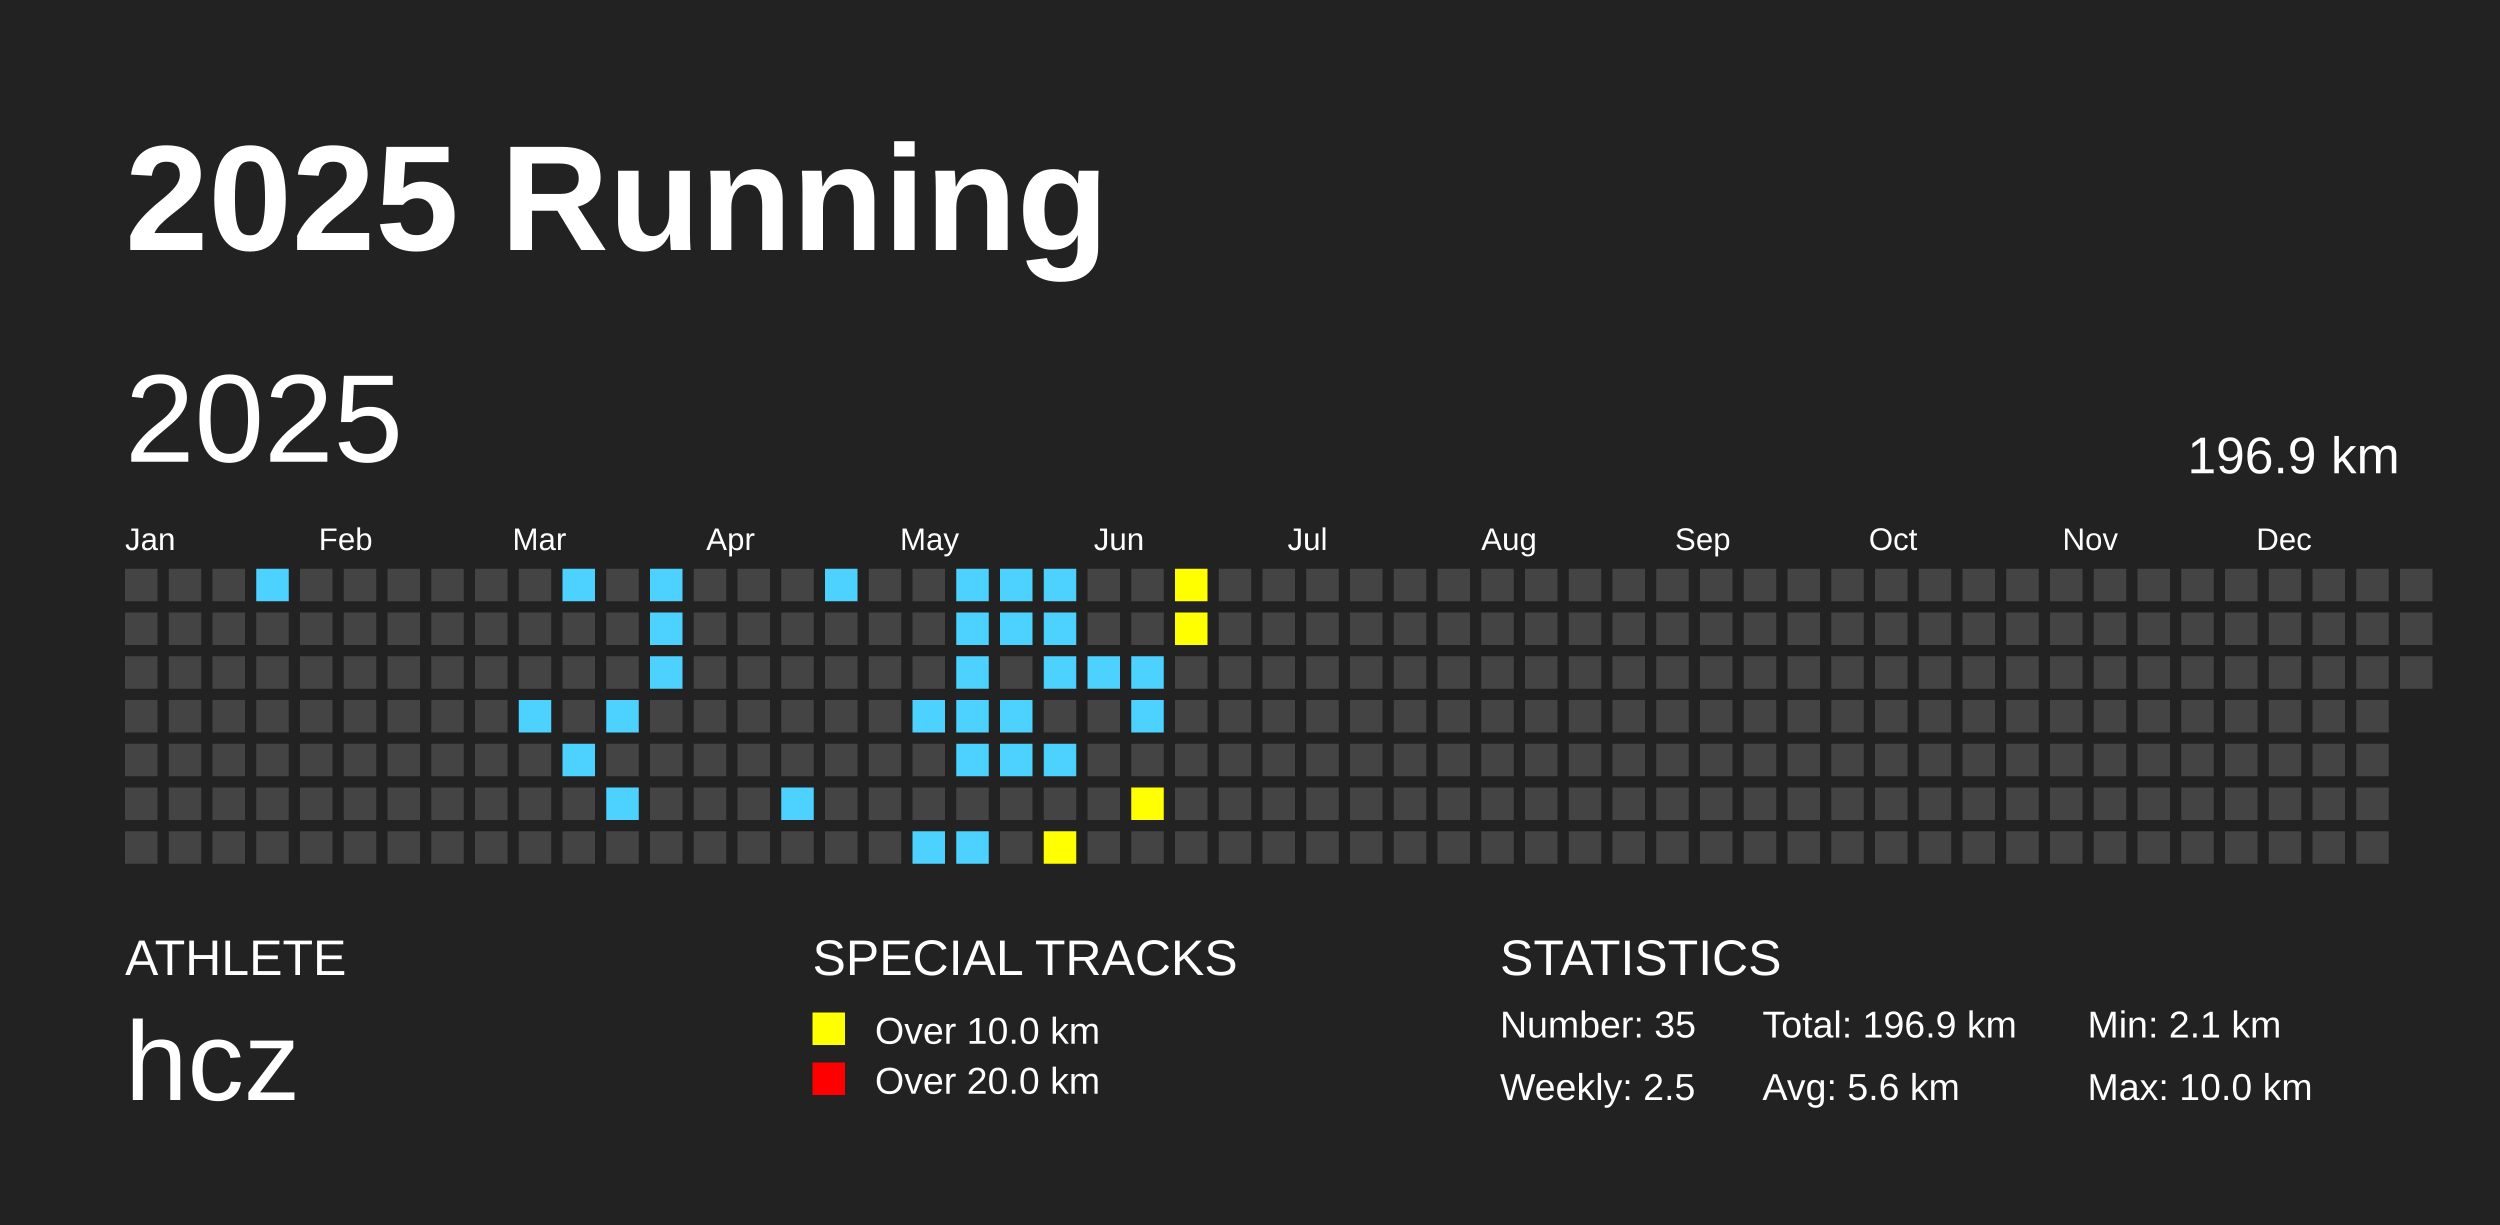
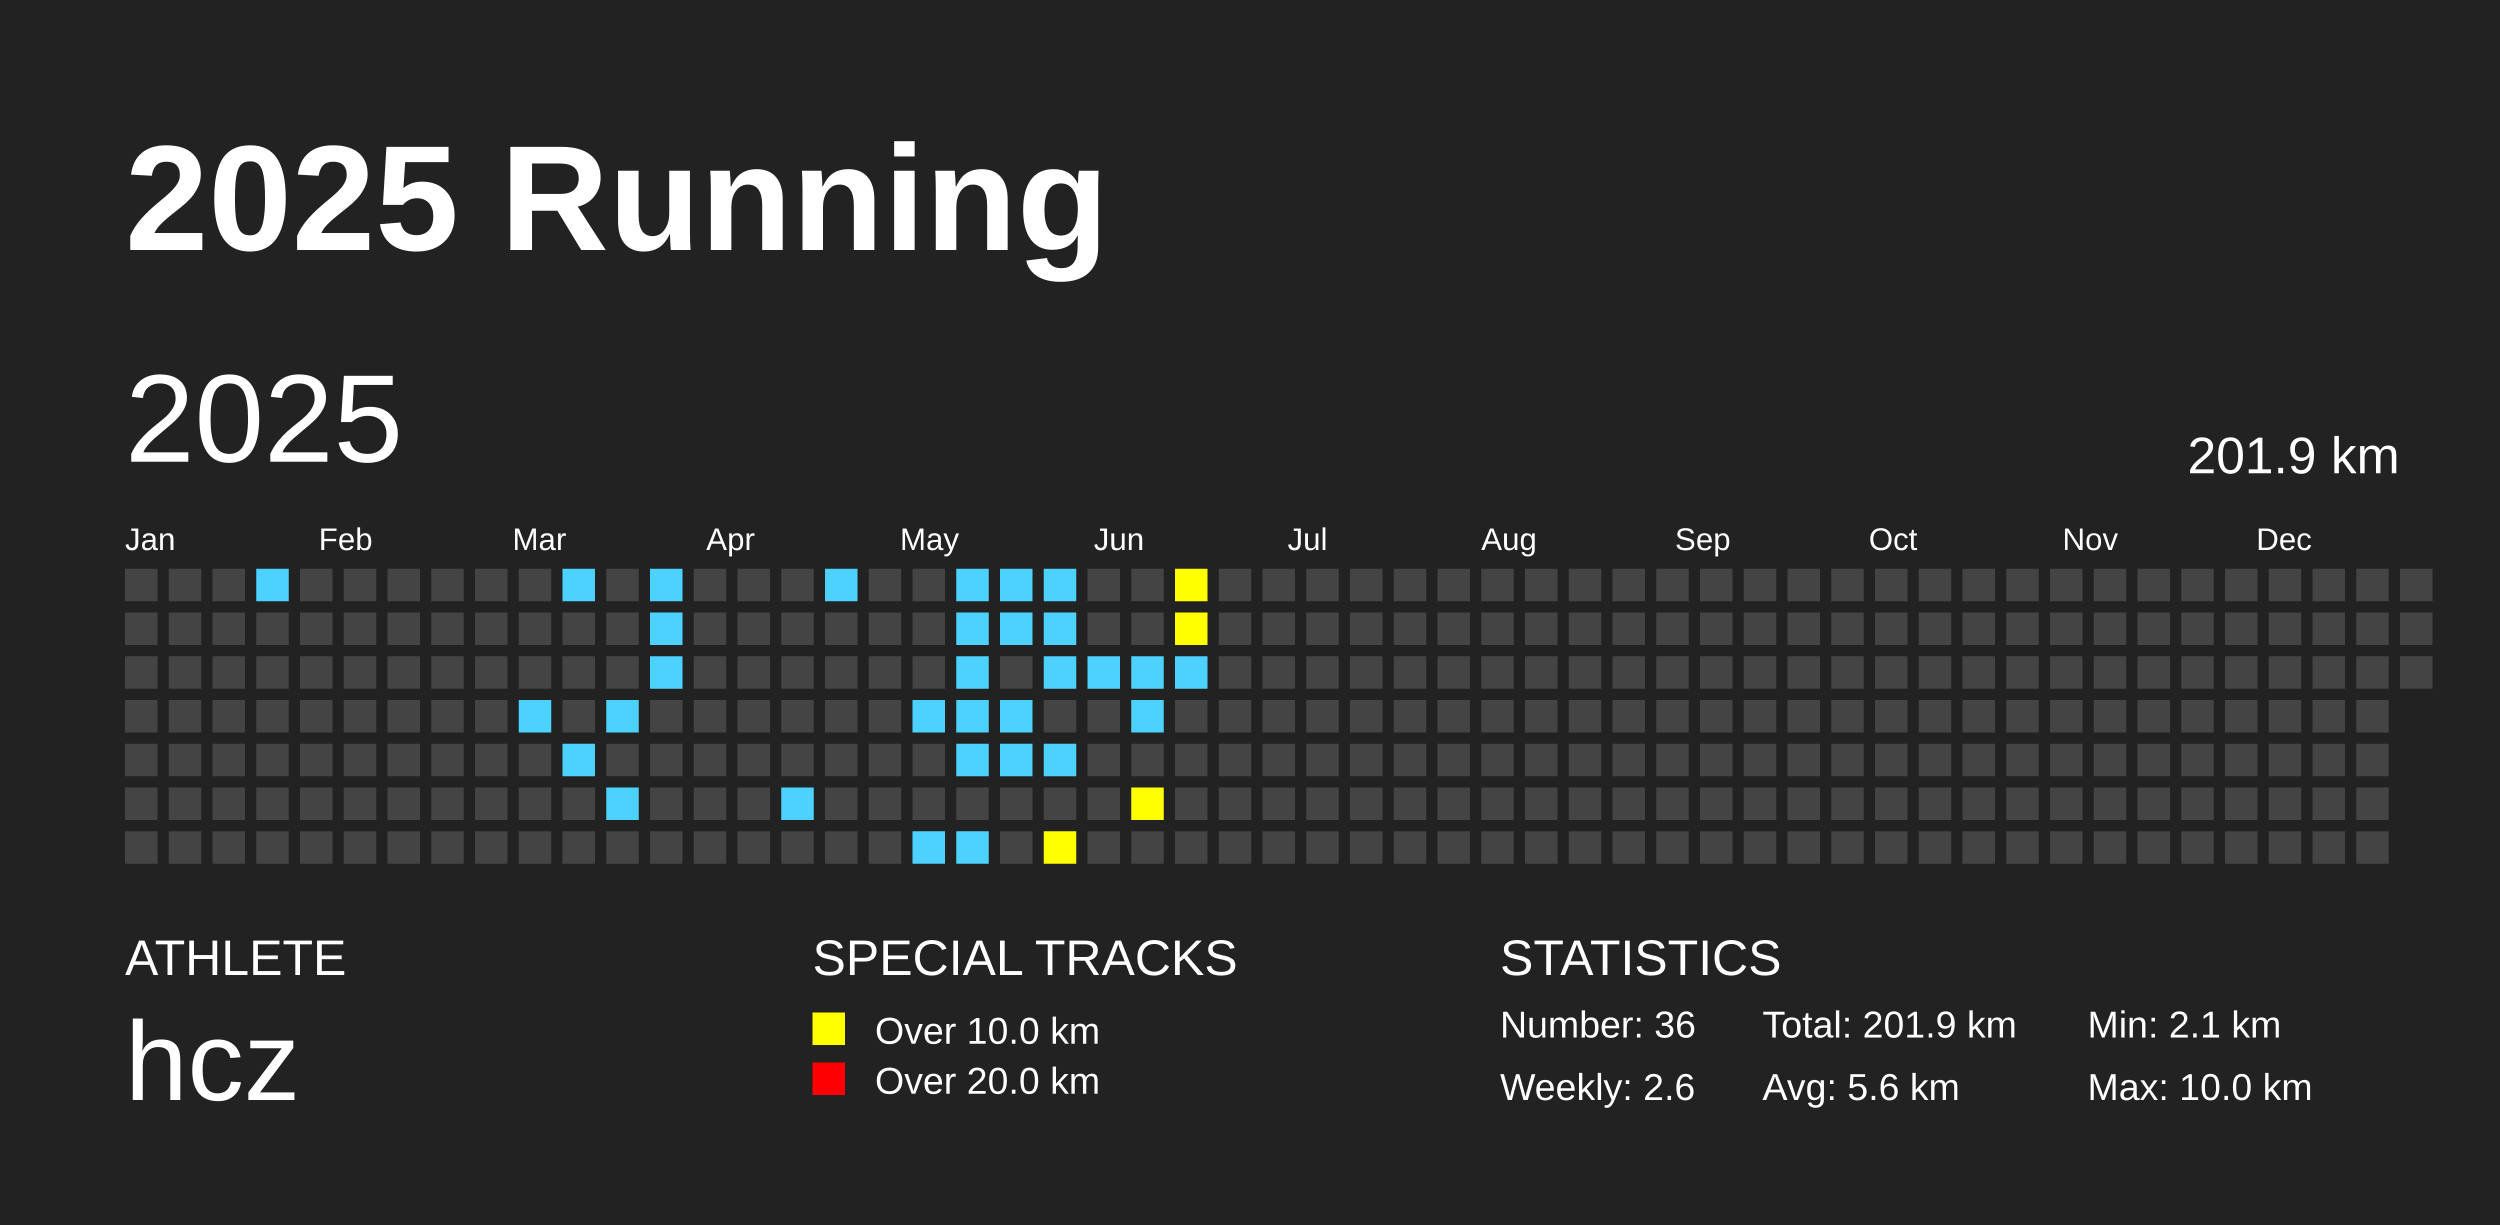
<svg xmlns="http://www.w3.org/2000/svg" baseProfile="full" height="98mm" version="1.1" viewBox="0,0,200,98" width="200mm">
  <defs />
  <rect fill="#222222" height="98" width="200" x="0" y="0" />
  <text fill="#FFFFFF" style="font-size:12px; font-family:Arial; font-weight:bold;" x="10" y="20">2025 Running</text>
  <text fill="#FFFFFF" style="font-size:4px; font-family:Arial" x="10" y="78">ATHLETE</text>
  <text fill="#FFFFFF" style="font-size:9px; font-family:Arial" x="10" y="88">hcz</text>
  <text fill="#FFFFFF" style="font-size:4px; font-family:Arial" x="65" y="78">SPECIAL TRACKS</text>
  <rect fill="yellow" height="2.6" width="2.6" x="65" y="81" />
  <text fill="#FFFFFF" style="font-size:3px; font-family:Arial" x="70" y="83.5">Over 10.0 km</text>
  <rect fill="red" height="2.6" width="2.6" x="65" y="85" />
  <text fill="#FFFFFF" style="font-size:3px; font-family:Arial" x="70" y="87.5">Over 20.0 km</text>
  <text fill="#FFFFFF" style="font-size:4px; font-family:Arial" x="120" y="78">STATISTICS</text>
-   <text fill="#FFFFFF" style="font-size:3px; font-family:Arial" x="120" y="83">Number: 35</text>
-   <text fill="#FFFFFF" style="font-size:3px; font-family:Arial" x="120" y="88">Weekly: 2.5</text>
-   <text fill="#FFFFFF" style="font-size:3px; font-family:Arial" x="141" y="83">Total: 196.9 km</text>
+   <text fill="#FFFFFF" style="font-size:3px; font-family:Arial" x="120" y="83">Number: 36</text>
+   <text fill="#FFFFFF" style="font-size:3px; font-family:Arial" x="120" y="88">Weekly: 2.6</text>
+   <text fill="#FFFFFF" style="font-size:3px; font-family:Arial" x="141" y="83">Total: 201.9 km</text>
  <text fill="#FFFFFF" style="font-size:3px; font-family:Arial" x="141" y="88">Avg: 5.6 km</text>
  <text fill="#FFFFFF" style="font-size:3px; font-family:Arial" x="167" y="83">Min: 2.1 km</text>
  <text fill="#FFFFFF" style="font-size:3px; font-family:Arial" x="167" y="88">Max: 10.0 km</text>
  <text dominant-baseline="hanging" fill="#FFFFFF" style="font-size:10.0px; font-family:Arial;" x="10" y="30">2025</text>
-   <text dominant-baseline="hanging" fill="#FFFFFF" style="font-size:4.125px; font-family:Arial;" x="175" y="35">196.9 km</text>
+   <text dominant-baseline="hanging" fill="#FFFFFF" style="font-size:4.125px; font-family:Arial;" x="175" y="35">201.9 km</text>
  <text fill="#FFFFFF" style="font-size:2.5px; font-family:Arial" x="10.0" y="44">Jan</text>
  <text fill="#FFFFFF" style="font-size:2.5px; font-family:Arial" x="25.5" y="44">Feb</text>
  <text fill="#FFFFFF" style="font-size:2.5px; font-family:Arial" x="41.0" y="44">Mar</text>
  <text fill="#FFFFFF" style="font-size:2.5px; font-family:Arial" x="56.5" y="44">Apr</text>
  <text fill="#FFFFFF" style="font-size:2.5px; font-family:Arial" x="72.0" y="44">May</text>
  <text fill="#FFFFFF" style="font-size:2.5px; font-family:Arial" x="87.5" y="44">Jun</text>
  <text fill="#FFFFFF" style="font-size:2.5px; font-family:Arial" x="103.0" y="44">Jul</text>
  <text fill="#FFFFFF" style="font-size:2.5px; font-family:Arial" x="118.5" y="44">Aug</text>
  <text fill="#FFFFFF" style="font-size:2.5px; font-family:Arial" x="134.0" y="44">Sep</text>
  <text fill="#FFFFFF" style="font-size:2.5px; font-family:Arial" x="149.5" y="44">Oct</text>
  <text fill="#FFFFFF" style="font-size:2.5px; font-family:Arial" x="165.0" y="44">Nov</text>
  <text fill="#FFFFFF" style="font-size:2.5px; font-family:Arial" x="180.5" y="44">Dec</text>
  <rect fill="#444444" height="2.6" width="2.6" x="10.0" y="45.5" />
  <rect fill="#444444" height="2.6" width="2.6" x="10.0" y="49.0" />
  <rect fill="#444444" height="2.6" width="2.6" x="10.0" y="52.5" />
  <rect fill="#444444" height="2.6" width="2.6" x="10.0" y="56.0" />
  <rect fill="#444444" height="2.6" width="2.6" x="10.0" y="59.5" />
  <rect fill="#444444" height="2.6" width="2.6" x="10.0" y="63.0" />
  <rect fill="#444444" height="2.6" width="2.6" x="10.0" y="66.5" />
  <rect fill="#444444" height="2.6" width="2.6" x="13.5" y="45.5" />
  <rect fill="#444444" height="2.6" width="2.6" x="13.5" y="49.0" />
  <rect fill="#444444" height="2.6" width="2.6" x="13.5" y="52.5" />
  <rect fill="#444444" height="2.6" width="2.6" x="13.5" y="56.0" />
  <rect fill="#444444" height="2.6" width="2.6" x="13.5" y="59.5" />
  <rect fill="#444444" height="2.6" width="2.6" x="13.5" y="63.0" />
  <rect fill="#444444" height="2.6" width="2.6" x="13.5" y="66.5" />
  <rect fill="#444444" height="2.6" width="2.6" x="17.0" y="45.5" />
  <rect fill="#444444" height="2.6" width="2.6" x="17.0" y="49.0" />
  <rect fill="#444444" height="2.6" width="2.6" x="17.0" y="52.5" />
  <rect fill="#444444" height="2.6" width="2.6" x="17.0" y="56.0" />
  <rect fill="#444444" height="2.6" width="2.6" x="17.0" y="59.5" />
  <rect fill="#444444" height="2.6" width="2.6" x="17.0" y="63.0" />
  <rect fill="#444444" height="2.6" width="2.6" x="17.0" y="66.5" />
  <rect fill="#4DD2FF" height="2.6" width="2.6" x="20.5" y="45.5" />
  <rect fill="#444444" height="2.6" width="2.6" x="20.5" y="49.0" />
  <rect fill="#444444" height="2.6" width="2.6" x="20.5" y="52.5" />
  <rect fill="#444444" height="2.6" width="2.6" x="20.5" y="56.0" />
  <rect fill="#444444" height="2.6" width="2.6" x="20.5" y="59.5" />
  <rect fill="#444444" height="2.6" width="2.6" x="20.5" y="63.0" />
  <rect fill="#444444" height="2.6" width="2.6" x="20.5" y="66.5" />
  <rect fill="#444444" height="2.6" width="2.6" x="24.0" y="45.5" />
  <rect fill="#444444" height="2.6" width="2.6" x="24.0" y="49.0" />
  <rect fill="#444444" height="2.6" width="2.6" x="24.0" y="52.5" />
  <rect fill="#444444" height="2.6" width="2.6" x="24.0" y="56.0" />
  <rect fill="#444444" height="2.6" width="2.6" x="24.0" y="59.5" />
  <rect fill="#444444" height="2.6" width="2.6" x="24.0" y="63.0" />
  <rect fill="#444444" height="2.6" width="2.6" x="24.0" y="66.5" />
  <rect fill="#444444" height="2.6" width="2.6" x="27.5" y="45.5" />
  <rect fill="#444444" height="2.6" width="2.6" x="27.5" y="49.0" />
  <rect fill="#444444" height="2.6" width="2.6" x="27.5" y="52.5" />
  <rect fill="#444444" height="2.6" width="2.6" x="27.5" y="56.0" />
  <rect fill="#444444" height="2.6" width="2.6" x="27.5" y="59.5" />
  <rect fill="#444444" height="2.6" width="2.6" x="27.5" y="63.0" />
  <rect fill="#444444" height="2.6" width="2.6" x="27.5" y="66.5" />
  <rect fill="#444444" height="2.6" width="2.6" x="31.0" y="45.5" />
  <rect fill="#444444" height="2.6" width="2.6" x="31.0" y="49.0" />
  <rect fill="#444444" height="2.6" width="2.6" x="31.0" y="52.5" />
  <rect fill="#444444" height="2.6" width="2.6" x="31.0" y="56.0" />
  <rect fill="#444444" height="2.6" width="2.6" x="31.0" y="59.5" />
  <rect fill="#444444" height="2.6" width="2.6" x="31.0" y="63.0" />
  <rect fill="#444444" height="2.6" width="2.6" x="31.0" y="66.5" />
  <rect fill="#444444" height="2.6" width="2.6" x="34.5" y="45.5" />
  <rect fill="#444444" height="2.6" width="2.6" x="34.5" y="49.0" />
  <rect fill="#444444" height="2.6" width="2.6" x="34.5" y="52.5" />
  <rect fill="#444444" height="2.6" width="2.6" x="34.5" y="56.0" />
  <rect fill="#444444" height="2.6" width="2.6" x="34.5" y="59.5" />
  <rect fill="#444444" height="2.6" width="2.6" x="34.5" y="63.0" />
  <rect fill="#444444" height="2.6" width="2.6" x="34.5" y="66.5" />
  <rect fill="#444444" height="2.6" width="2.6" x="38.0" y="45.5" />
  <rect fill="#444444" height="2.6" width="2.6" x="38.0" y="49.0" />
  <rect fill="#444444" height="2.6" width="2.6" x="38.0" y="52.5" />
  <rect fill="#444444" height="2.6" width="2.6" x="38.0" y="56.0" />
  <rect fill="#444444" height="2.6" width="2.6" x="38.0" y="59.5" />
  <rect fill="#444444" height="2.6" width="2.6" x="38.0" y="63.0" />
  <rect fill="#444444" height="2.6" width="2.6" x="38.0" y="66.5" />
  <rect fill="#444444" height="2.6" width="2.6" x="41.5" y="45.5" />
  <rect fill="#444444" height="2.6" width="2.6" x="41.5" y="49.0" />
  <rect fill="#444444" height="2.6" width="2.6" x="41.5" y="52.5" />
  <rect fill="#4DD2FF" height="2.6" width="2.6" x="41.5" y="56.0" />
  <rect fill="#444444" height="2.6" width="2.6" x="41.5" y="59.5" />
  <rect fill="#444444" height="2.6" width="2.6" x="41.5" y="63.0" />
  <rect fill="#444444" height="2.6" width="2.6" x="41.5" y="66.5" />
  <rect fill="#4DD2FF" height="2.6" width="2.6" x="45.0" y="45.5" />
  <rect fill="#444444" height="2.6" width="2.6" x="45.0" y="49.0" />
  <rect fill="#444444" height="2.6" width="2.6" x="45.0" y="52.5" />
  <rect fill="#444444" height="2.6" width="2.6" x="45.0" y="56.0" />
  <rect fill="#4DD2FF" height="2.6" width="2.6" x="45.0" y="59.5" />
  <rect fill="#444444" height="2.6" width="2.6" x="45.0" y="63.0" />
  <rect fill="#444444" height="2.6" width="2.6" x="45.0" y="66.5" />
  <rect fill="#444444" height="2.6" width="2.6" x="48.5" y="45.5" />
  <rect fill="#444444" height="2.6" width="2.6" x="48.5" y="49.0" />
  <rect fill="#444444" height="2.6" width="2.6" x="48.5" y="52.5" />
  <rect fill="#4DD2FF" height="2.6" width="2.6" x="48.5" y="56.0" />
  <rect fill="#444444" height="2.6" width="2.6" x="48.5" y="59.5" />
  <rect fill="#4DD2FF" height="2.6" width="2.6" x="48.5" y="63.0" />
  <rect fill="#444444" height="2.6" width="2.6" x="48.5" y="66.5" />
  <rect fill="#4DD2FF" height="2.6" width="2.6" x="52.0" y="45.5" />
  <rect fill="#4DD2FF" height="2.6" width="2.6" x="52.0" y="49.0" />
  <rect fill="#4DD2FF" height="2.6" width="2.6" x="52.0" y="52.5" />
  <rect fill="#444444" height="2.6" width="2.6" x="52.0" y="56.0" />
  <rect fill="#444444" height="2.6" width="2.6" x="52.0" y="59.5" />
  <rect fill="#444444" height="2.6" width="2.6" x="52.0" y="63.0" />
  <rect fill="#444444" height="2.6" width="2.6" x="52.0" y="66.5" />
  <rect fill="#444444" height="2.6" width="2.6" x="55.5" y="45.5" />
  <rect fill="#444444" height="2.6" width="2.6" x="55.5" y="49.0" />
  <rect fill="#444444" height="2.6" width="2.6" x="55.5" y="52.5" />
  <rect fill="#444444" height="2.6" width="2.6" x="55.5" y="56.0" />
  <rect fill="#444444" height="2.6" width="2.6" x="55.5" y="59.5" />
  <rect fill="#444444" height="2.6" width="2.6" x="55.5" y="63.0" />
  <rect fill="#444444" height="2.6" width="2.6" x="55.5" y="66.5" />
  <rect fill="#444444" height="2.6" width="2.6" x="59.0" y="45.5" />
  <rect fill="#444444" height="2.6" width="2.6" x="59.0" y="49.0" />
  <rect fill="#444444" height="2.6" width="2.6" x="59.0" y="52.5" />
  <rect fill="#444444" height="2.6" width="2.6" x="59.0" y="56.0" />
  <rect fill="#444444" height="2.6" width="2.6" x="59.0" y="59.5" />
  <rect fill="#444444" height="2.6" width="2.6" x="59.0" y="63.0" />
  <rect fill="#444444" height="2.6" width="2.6" x="59.0" y="66.5" />
  <rect fill="#444444" height="2.6" width="2.6" x="62.5" y="45.5" />
  <rect fill="#444444" height="2.6" width="2.6" x="62.5" y="49.0" />
  <rect fill="#444444" height="2.6" width="2.6" x="62.5" y="52.5" />
  <rect fill="#444444" height="2.6" width="2.6" x="62.5" y="56.0" />
  <rect fill="#444444" height="2.6" width="2.6" x="62.5" y="59.5" />
  <rect fill="#4DD2FF" height="2.6" width="2.6" x="62.5" y="63.0" />
  <rect fill="#444444" height="2.6" width="2.6" x="62.5" y="66.5" />
  <rect fill="#4DD2FF" height="2.6" width="2.6" x="66.0" y="45.5" />
  <rect fill="#444444" height="2.6" width="2.6" x="66.0" y="49.0" />
  <rect fill="#444444" height="2.6" width="2.6" x="66.0" y="52.5" />
  <rect fill="#444444" height="2.6" width="2.6" x="66.0" y="56.0" />
  <rect fill="#444444" height="2.6" width="2.6" x="66.0" y="59.5" />
  <rect fill="#444444" height="2.6" width="2.6" x="66.0" y="63.0" />
  <rect fill="#444444" height="2.6" width="2.6" x="66.0" y="66.5" />
  <rect fill="#444444" height="2.6" width="2.6" x="69.5" y="45.5" />
  <rect fill="#444444" height="2.6" width="2.6" x="69.5" y="49.0" />
  <rect fill="#444444" height="2.6" width="2.6" x="69.5" y="52.5" />
  <rect fill="#444444" height="2.6" width="2.6" x="69.5" y="56.0" />
  <rect fill="#444444" height="2.6" width="2.6" x="69.5" y="59.5" />
  <rect fill="#444444" height="2.6" width="2.6" x="69.5" y="63.0" />
  <rect fill="#444444" height="2.6" width="2.6" x="69.5" y="66.5" />
  <rect fill="#444444" height="2.6" width="2.6" x="73.0" y="45.5" />
  <rect fill="#444444" height="2.6" width="2.6" x="73.0" y="49.0" />
  <rect fill="#444444" height="2.6" width="2.6" x="73.0" y="52.5" />
  <rect fill="#4DD2FF" height="2.6" width="2.6" x="73.0" y="56.0" />
  <rect fill="#444444" height="2.6" width="2.6" x="73.0" y="59.5" />
  <rect fill="#444444" height="2.6" width="2.6" x="73.0" y="63.0" />
  <rect fill="#4DD2FF" height="2.6" width="2.6" x="73.0" y="66.5" />
  <rect fill="#4DD2FF" height="2.6" width="2.6" x="76.5" y="45.5" />
  <rect fill="#4DD2FF" height="2.6" width="2.6" x="76.5" y="49.0" />
  <rect fill="#4DD2FF" height="2.6" width="2.6" x="76.5" y="52.5" />
  <rect fill="#4DD2FF" height="2.6" width="2.6" x="76.5" y="56.0" />
  <rect fill="#4DD2FF" height="2.6" width="2.6" x="76.5" y="59.5" />
  <rect fill="#444444" height="2.6" width="2.6" x="76.5" y="63.0" />
  <rect fill="#4DD2FF" height="2.6" width="2.6" x="76.5" y="66.5" />
  <rect fill="#4DD2FF" height="2.6" width="2.6" x="80.0" y="45.5" />
  <rect fill="#4DD2FF" height="2.6" width="2.6" x="80.0" y="49.0" />
  <rect fill="#444444" height="2.6" width="2.6" x="80.0" y="52.5" />
  <rect fill="#4DD2FF" height="2.6" width="2.6" x="80.0" y="56.0" />
  <rect fill="#4DD2FF" height="2.6" width="2.6" x="80.0" y="59.5" />
  <rect fill="#444444" height="2.6" width="2.6" x="80.0" y="63.0" />
  <rect fill="#444444" height="2.6" width="2.6" x="80.0" y="66.5" />
  <rect fill="#4DD2FF" height="2.6" width="2.6" x="83.5" y="45.5" />
  <rect fill="#4DD2FF" height="2.6" width="2.6" x="83.5" y="49.0" />
  <rect fill="#4DD2FF" height="2.6" width="2.6" x="83.5" y="52.5" />
  <rect fill="#444444" height="2.6" width="2.6" x="83.5" y="56.0" />
  <rect fill="#4DD2FF" height="2.6" width="2.6" x="83.5" y="59.5" />
  <rect fill="#444444" height="2.6" width="2.6" x="83.5" y="63.0" />
  <rect fill="yellow" height="2.6" width="2.6" x="83.5" y="66.5" />
  <rect fill="#444444" height="2.6" width="2.6" x="87.0" y="45.5" />
  <rect fill="#444444" height="2.6" width="2.6" x="87.0" y="49.0" />
  <rect fill="#4DD2FF" height="2.6" width="2.6" x="87.0" y="52.5" />
  <rect fill="#444444" height="2.6" width="2.6" x="87.0" y="56.0" />
  <rect fill="#444444" height="2.6" width="2.6" x="87.0" y="59.5" />
  <rect fill="#444444" height="2.6" width="2.6" x="87.0" y="63.0" />
  <rect fill="#444444" height="2.6" width="2.6" x="87.0" y="66.5" />
  <rect fill="#444444" height="2.6" width="2.6" x="90.5" y="45.5" />
  <rect fill="#444444" height="2.6" width="2.6" x="90.5" y="49.0" />
  <rect fill="#4DD2FF" height="2.6" width="2.6" x="90.5" y="52.5" />
  <rect fill="#4DD2FF" height="2.6" width="2.6" x="90.5" y="56.0" />
  <rect fill="#444444" height="2.6" width="2.6" x="90.5" y="59.5" />
  <rect fill="yellow" height="2.6" width="2.6" x="90.5" y="63.0" />
  <rect fill="#444444" height="2.6" width="2.6" x="90.5" y="66.5" />
  <rect fill="yellow" height="2.6" width="2.6" x="94.0" y="45.5" />
  <rect fill="yellow" height="2.6" width="2.6" x="94.0" y="49.0" />
-   <rect fill="#444444" height="2.6" width="2.6" x="94.0" y="52.5" />
+   <rect fill="#4DD2FF" height="2.6" width="2.6" x="94.0" y="52.5" />
  <rect fill="#444444" height="2.6" width="2.6" x="94.0" y="56.0" />
  <rect fill="#444444" height="2.6" width="2.6" x="94.0" y="59.5" />
  <rect fill="#444444" height="2.6" width="2.6" x="94.0" y="63.0" />
  <rect fill="#444444" height="2.6" width="2.6" x="94.0" y="66.5" />
  <rect fill="#444444" height="2.6" width="2.6" x="97.5" y="45.5" />
  <rect fill="#444444" height="2.6" width="2.6" x="97.5" y="49.0" />
  <rect fill="#444444" height="2.6" width="2.6" x="97.5" y="52.5" />
  <rect fill="#444444" height="2.6" width="2.6" x="97.5" y="56.0" />
  <rect fill="#444444" height="2.6" width="2.6" x="97.5" y="59.5" />
  <rect fill="#444444" height="2.6" width="2.6" x="97.5" y="63.0" />
  <rect fill="#444444" height="2.6" width="2.6" x="97.5" y="66.5" />
  <rect fill="#444444" height="2.6" width="2.6" x="101.0" y="45.5" />
  <rect fill="#444444" height="2.6" width="2.6" x="101.0" y="49.0" />
  <rect fill="#444444" height="2.6" width="2.6" x="101.0" y="52.5" />
  <rect fill="#444444" height="2.6" width="2.6" x="101.0" y="56.0" />
  <rect fill="#444444" height="2.6" width="2.6" x="101.0" y="59.5" />
  <rect fill="#444444" height="2.6" width="2.6" x="101.0" y="63.0" />
  <rect fill="#444444" height="2.6" width="2.6" x="101.0" y="66.5" />
  <rect fill="#444444" height="2.6" width="2.6" x="104.5" y="45.5" />
  <rect fill="#444444" height="2.6" width="2.6" x="104.5" y="49.0" />
  <rect fill="#444444" height="2.6" width="2.6" x="104.5" y="52.5" />
  <rect fill="#444444" height="2.6" width="2.6" x="104.5" y="56.0" />
  <rect fill="#444444" height="2.6" width="2.6" x="104.5" y="59.5" />
  <rect fill="#444444" height="2.6" width="2.6" x="104.5" y="63.0" />
  <rect fill="#444444" height="2.6" width="2.6" x="104.5" y="66.5" />
  <rect fill="#444444" height="2.6" width="2.6" x="108.0" y="45.5" />
  <rect fill="#444444" height="2.6" width="2.6" x="108.0" y="49.0" />
  <rect fill="#444444" height="2.6" width="2.6" x="108.0" y="52.5" />
  <rect fill="#444444" height="2.6" width="2.6" x="108.0" y="56.0" />
  <rect fill="#444444" height="2.6" width="2.6" x="108.0" y="59.5" />
  <rect fill="#444444" height="2.6" width="2.6" x="108.0" y="63.0" />
  <rect fill="#444444" height="2.6" width="2.6" x="108.0" y="66.5" />
  <rect fill="#444444" height="2.6" width="2.6" x="111.5" y="45.5" />
  <rect fill="#444444" height="2.6" width="2.6" x="111.5" y="49.0" />
  <rect fill="#444444" height="2.6" width="2.6" x="111.5" y="52.5" />
  <rect fill="#444444" height="2.6" width="2.6" x="111.5" y="56.0" />
  <rect fill="#444444" height="2.6" width="2.6" x="111.5" y="59.5" />
  <rect fill="#444444" height="2.6" width="2.6" x="111.5" y="63.0" />
  <rect fill="#444444" height="2.6" width="2.6" x="111.5" y="66.5" />
  <rect fill="#444444" height="2.6" width="2.6" x="115.0" y="45.5" />
  <rect fill="#444444" height="2.6" width="2.6" x="115.0" y="49.0" />
  <rect fill="#444444" height="2.6" width="2.6" x="115.0" y="52.5" />
  <rect fill="#444444" height="2.6" width="2.6" x="115.0" y="56.0" />
  <rect fill="#444444" height="2.6" width="2.6" x="115.0" y="59.5" />
  <rect fill="#444444" height="2.6" width="2.6" x="115.0" y="63.0" />
  <rect fill="#444444" height="2.6" width="2.6" x="115.0" y="66.5" />
  <rect fill="#444444" height="2.6" width="2.6" x="118.5" y="45.5" />
  <rect fill="#444444" height="2.6" width="2.6" x="118.5" y="49.0" />
  <rect fill="#444444" height="2.6" width="2.6" x="118.5" y="52.5" />
  <rect fill="#444444" height="2.6" width="2.6" x="118.5" y="56.0" />
  <rect fill="#444444" height="2.6" width="2.6" x="118.5" y="59.5" />
  <rect fill="#444444" height="2.6" width="2.6" x="118.5" y="63.0" />
  <rect fill="#444444" height="2.6" width="2.6" x="118.5" y="66.5" />
  <rect fill="#444444" height="2.6" width="2.6" x="122.0" y="45.5" />
  <rect fill="#444444" height="2.6" width="2.6" x="122.0" y="49.0" />
  <rect fill="#444444" height="2.6" width="2.6" x="122.0" y="52.5" />
  <rect fill="#444444" height="2.6" width="2.6" x="122.0" y="56.0" />
  <rect fill="#444444" height="2.6" width="2.6" x="122.0" y="59.5" />
  <rect fill="#444444" height="2.6" width="2.6" x="122.0" y="63.0" />
  <rect fill="#444444" height="2.6" width="2.6" x="122.0" y="66.5" />
  <rect fill="#444444" height="2.6" width="2.6" x="125.5" y="45.5" />
  <rect fill="#444444" height="2.6" width="2.6" x="125.5" y="49.0" />
  <rect fill="#444444" height="2.6" width="2.6" x="125.5" y="52.5" />
  <rect fill="#444444" height="2.6" width="2.6" x="125.5" y="56.0" />
  <rect fill="#444444" height="2.6" width="2.6" x="125.5" y="59.5" />
  <rect fill="#444444" height="2.6" width="2.6" x="125.5" y="63.0" />
  <rect fill="#444444" height="2.6" width="2.6" x="125.5" y="66.5" />
  <rect fill="#444444" height="2.6" width="2.6" x="129.0" y="45.5" />
  <rect fill="#444444" height="2.6" width="2.6" x="129.0" y="49.0" />
  <rect fill="#444444" height="2.6" width="2.6" x="129.0" y="52.5" />
  <rect fill="#444444" height="2.6" width="2.6" x="129.0" y="56.0" />
  <rect fill="#444444" height="2.6" width="2.6" x="129.0" y="59.5" />
  <rect fill="#444444" height="2.6" width="2.6" x="129.0" y="63.0" />
  <rect fill="#444444" height="2.6" width="2.6" x="129.0" y="66.5" />
  <rect fill="#444444" height="2.6" width="2.6" x="132.5" y="45.5" />
  <rect fill="#444444" height="2.6" width="2.6" x="132.5" y="49.0" />
  <rect fill="#444444" height="2.6" width="2.6" x="132.5" y="52.5" />
  <rect fill="#444444" height="2.6" width="2.6" x="132.5" y="56.0" />
  <rect fill="#444444" height="2.6" width="2.6" x="132.5" y="59.5" />
  <rect fill="#444444" height="2.6" width="2.6" x="132.5" y="63.0" />
  <rect fill="#444444" height="2.6" width="2.6" x="132.5" y="66.5" />
  <rect fill="#444444" height="2.6" width="2.6" x="136.0" y="45.5" />
  <rect fill="#444444" height="2.6" width="2.6" x="136.0" y="49.0" />
  <rect fill="#444444" height="2.6" width="2.6" x="136.0" y="52.5" />
  <rect fill="#444444" height="2.6" width="2.6" x="136.0" y="56.0" />
  <rect fill="#444444" height="2.6" width="2.6" x="136.0" y="59.5" />
  <rect fill="#444444" height="2.6" width="2.6" x="136.0" y="63.0" />
  <rect fill="#444444" height="2.6" width="2.6" x="136.0" y="66.5" />
  <rect fill="#444444" height="2.6" width="2.6" x="139.5" y="45.5" />
  <rect fill="#444444" height="2.6" width="2.6" x="139.5" y="49.0" />
  <rect fill="#444444" height="2.6" width="2.6" x="139.5" y="52.5" />
  <rect fill="#444444" height="2.6" width="2.6" x="139.5" y="56.0" />
  <rect fill="#444444" height="2.6" width="2.6" x="139.5" y="59.5" />
  <rect fill="#444444" height="2.6" width="2.6" x="139.5" y="63.0" />
  <rect fill="#444444" height="2.6" width="2.6" x="139.5" y="66.5" />
  <rect fill="#444444" height="2.6" width="2.6" x="143.0" y="45.5" />
  <rect fill="#444444" height="2.6" width="2.6" x="143.0" y="49.0" />
  <rect fill="#444444" height="2.6" width="2.6" x="143.0" y="52.5" />
  <rect fill="#444444" height="2.6" width="2.6" x="143.0" y="56.0" />
  <rect fill="#444444" height="2.6" width="2.6" x="143.0" y="59.5" />
  <rect fill="#444444" height="2.6" width="2.6" x="143.0" y="63.0" />
  <rect fill="#444444" height="2.6" width="2.6" x="143.0" y="66.5" />
  <rect fill="#444444" height="2.6" width="2.6" x="146.5" y="45.5" />
  <rect fill="#444444" height="2.6" width="2.6" x="146.5" y="49.0" />
  <rect fill="#444444" height="2.6" width="2.6" x="146.5" y="52.5" />
  <rect fill="#444444" height="2.6" width="2.6" x="146.5" y="56.0" />
  <rect fill="#444444" height="2.6" width="2.6" x="146.5" y="59.5" />
  <rect fill="#444444" height="2.6" width="2.6" x="146.5" y="63.0" />
  <rect fill="#444444" height="2.6" width="2.6" x="146.5" y="66.5" />
  <rect fill="#444444" height="2.6" width="2.6" x="150.0" y="45.5" />
  <rect fill="#444444" height="2.6" width="2.6" x="150.0" y="49.0" />
  <rect fill="#444444" height="2.6" width="2.6" x="150.0" y="52.5" />
  <rect fill="#444444" height="2.6" width="2.6" x="150.0" y="56.0" />
  <rect fill="#444444" height="2.6" width="2.6" x="150.0" y="59.5" />
  <rect fill="#444444" height="2.6" width="2.6" x="150.0" y="63.0" />
  <rect fill="#444444" height="2.6" width="2.6" x="150.0" y="66.5" />
  <rect fill="#444444" height="2.6" width="2.6" x="153.5" y="45.5" />
  <rect fill="#444444" height="2.6" width="2.6" x="153.5" y="49.0" />
  <rect fill="#444444" height="2.6" width="2.6" x="153.5" y="52.5" />
  <rect fill="#444444" height="2.6" width="2.6" x="153.5" y="56.0" />
  <rect fill="#444444" height="2.6" width="2.6" x="153.5" y="59.5" />
  <rect fill="#444444" height="2.6" width="2.6" x="153.5" y="63.0" />
  <rect fill="#444444" height="2.6" width="2.6" x="153.5" y="66.5" />
  <rect fill="#444444" height="2.6" width="2.6" x="157.0" y="45.5" />
  <rect fill="#444444" height="2.6" width="2.6" x="157.0" y="49.0" />
  <rect fill="#444444" height="2.6" width="2.6" x="157.0" y="52.5" />
  <rect fill="#444444" height="2.6" width="2.6" x="157.0" y="56.0" />
  <rect fill="#444444" height="2.6" width="2.6" x="157.0" y="59.5" />
  <rect fill="#444444" height="2.6" width="2.6" x="157.0" y="63.0" />
  <rect fill="#444444" height="2.6" width="2.6" x="157.0" y="66.5" />
  <rect fill="#444444" height="2.6" width="2.6" x="160.5" y="45.5" />
  <rect fill="#444444" height="2.6" width="2.6" x="160.5" y="49.0" />
  <rect fill="#444444" height="2.6" width="2.6" x="160.5" y="52.5" />
  <rect fill="#444444" height="2.6" width="2.6" x="160.5" y="56.0" />
  <rect fill="#444444" height="2.6" width="2.6" x="160.5" y="59.5" />
  <rect fill="#444444" height="2.6" width="2.6" x="160.5" y="63.0" />
  <rect fill="#444444" height="2.6" width="2.6" x="160.5" y="66.5" />
  <rect fill="#444444" height="2.6" width="2.6" x="164.0" y="45.5" />
  <rect fill="#444444" height="2.6" width="2.6" x="164.0" y="49.0" />
  <rect fill="#444444" height="2.6" width="2.6" x="164.0" y="52.5" />
  <rect fill="#444444" height="2.6" width="2.6" x="164.0" y="56.0" />
  <rect fill="#444444" height="2.6" width="2.6" x="164.0" y="59.5" />
  <rect fill="#444444" height="2.6" width="2.6" x="164.0" y="63.0" />
  <rect fill="#444444" height="2.6" width="2.6" x="164.0" y="66.5" />
  <rect fill="#444444" height="2.6" width="2.6" x="167.5" y="45.5" />
  <rect fill="#444444" height="2.6" width="2.6" x="167.5" y="49.0" />
  <rect fill="#444444" height="2.6" width="2.6" x="167.5" y="52.5" />
  <rect fill="#444444" height="2.6" width="2.6" x="167.5" y="56.0" />
  <rect fill="#444444" height="2.6" width="2.6" x="167.5" y="59.5" />
  <rect fill="#444444" height="2.6" width="2.6" x="167.5" y="63.0" />
  <rect fill="#444444" height="2.6" width="2.6" x="167.5" y="66.5" />
  <rect fill="#444444" height="2.6" width="2.6" x="171.0" y="45.5" />
  <rect fill="#444444" height="2.6" width="2.6" x="171.0" y="49.0" />
  <rect fill="#444444" height="2.6" width="2.6" x="171.0" y="52.5" />
  <rect fill="#444444" height="2.6" width="2.6" x="171.0" y="56.0" />
  <rect fill="#444444" height="2.6" width="2.6" x="171.0" y="59.5" />
  <rect fill="#444444" height="2.6" width="2.6" x="171.0" y="63.0" />
  <rect fill="#444444" height="2.6" width="2.6" x="171.0" y="66.5" />
  <rect fill="#444444" height="2.6" width="2.6" x="174.5" y="45.5" />
  <rect fill="#444444" height="2.6" width="2.6" x="174.5" y="49.0" />
  <rect fill="#444444" height="2.6" width="2.6" x="174.5" y="52.5" />
  <rect fill="#444444" height="2.6" width="2.6" x="174.5" y="56.0" />
  <rect fill="#444444" height="2.6" width="2.6" x="174.5" y="59.5" />
  <rect fill="#444444" height="2.6" width="2.6" x="174.5" y="63.0" />
  <rect fill="#444444" height="2.6" width="2.6" x="174.5" y="66.5" />
  <rect fill="#444444" height="2.6" width="2.6" x="178.0" y="45.5" />
  <rect fill="#444444" height="2.6" width="2.6" x="178.0" y="49.0" />
  <rect fill="#444444" height="2.6" width="2.6" x="178.0" y="52.5" />
  <rect fill="#444444" height="2.6" width="2.6" x="178.0" y="56.0" />
  <rect fill="#444444" height="2.6" width="2.6" x="178.0" y="59.5" />
  <rect fill="#444444" height="2.6" width="2.6" x="178.0" y="63.0" />
  <rect fill="#444444" height="2.6" width="2.6" x="178.0" y="66.5" />
  <rect fill="#444444" height="2.6" width="2.6" x="181.5" y="45.5" />
  <rect fill="#444444" height="2.6" width="2.6" x="181.5" y="49.0" />
  <rect fill="#444444" height="2.6" width="2.6" x="181.5" y="52.5" />
  <rect fill="#444444" height="2.6" width="2.6" x="181.5" y="56.0" />
  <rect fill="#444444" height="2.6" width="2.6" x="181.5" y="59.5" />
  <rect fill="#444444" height="2.6" width="2.6" x="181.5" y="63.0" />
  <rect fill="#444444" height="2.6" width="2.6" x="181.5" y="66.5" />
  <rect fill="#444444" height="2.6" width="2.6" x="185.0" y="45.5" />
  <rect fill="#444444" height="2.6" width="2.6" x="185.0" y="49.0" />
  <rect fill="#444444" height="2.6" width="2.6" x="185.0" y="52.5" />
  <rect fill="#444444" height="2.6" width="2.6" x="185.0" y="56.0" />
  <rect fill="#444444" height="2.6" width="2.6" x="185.0" y="59.5" />
  <rect fill="#444444" height="2.6" width="2.6" x="185.0" y="63.0" />
  <rect fill="#444444" height="2.6" width="2.6" x="185.0" y="66.5" />
  <rect fill="#444444" height="2.6" width="2.6" x="188.5" y="45.5" />
  <rect fill="#444444" height="2.6" width="2.6" x="188.5" y="49.0" />
  <rect fill="#444444" height="2.6" width="2.6" x="188.5" y="52.5" />
  <rect fill="#444444" height="2.6" width="2.6" x="188.5" y="56.0" />
  <rect fill="#444444" height="2.6" width="2.6" x="188.5" y="59.5" />
  <rect fill="#444444" height="2.6" width="2.6" x="188.5" y="63.0" />
  <rect fill="#444444" height="2.6" width="2.6" x="188.5" y="66.5" />
  <rect fill="#444444" height="2.6" width="2.6" x="192.0" y="45.5" />
  <rect fill="#444444" height="2.6" width="2.6" x="192.0" y="49.0" />
  <rect fill="#444444" height="2.6" width="2.6" x="192.0" y="52.5" />
</svg>
